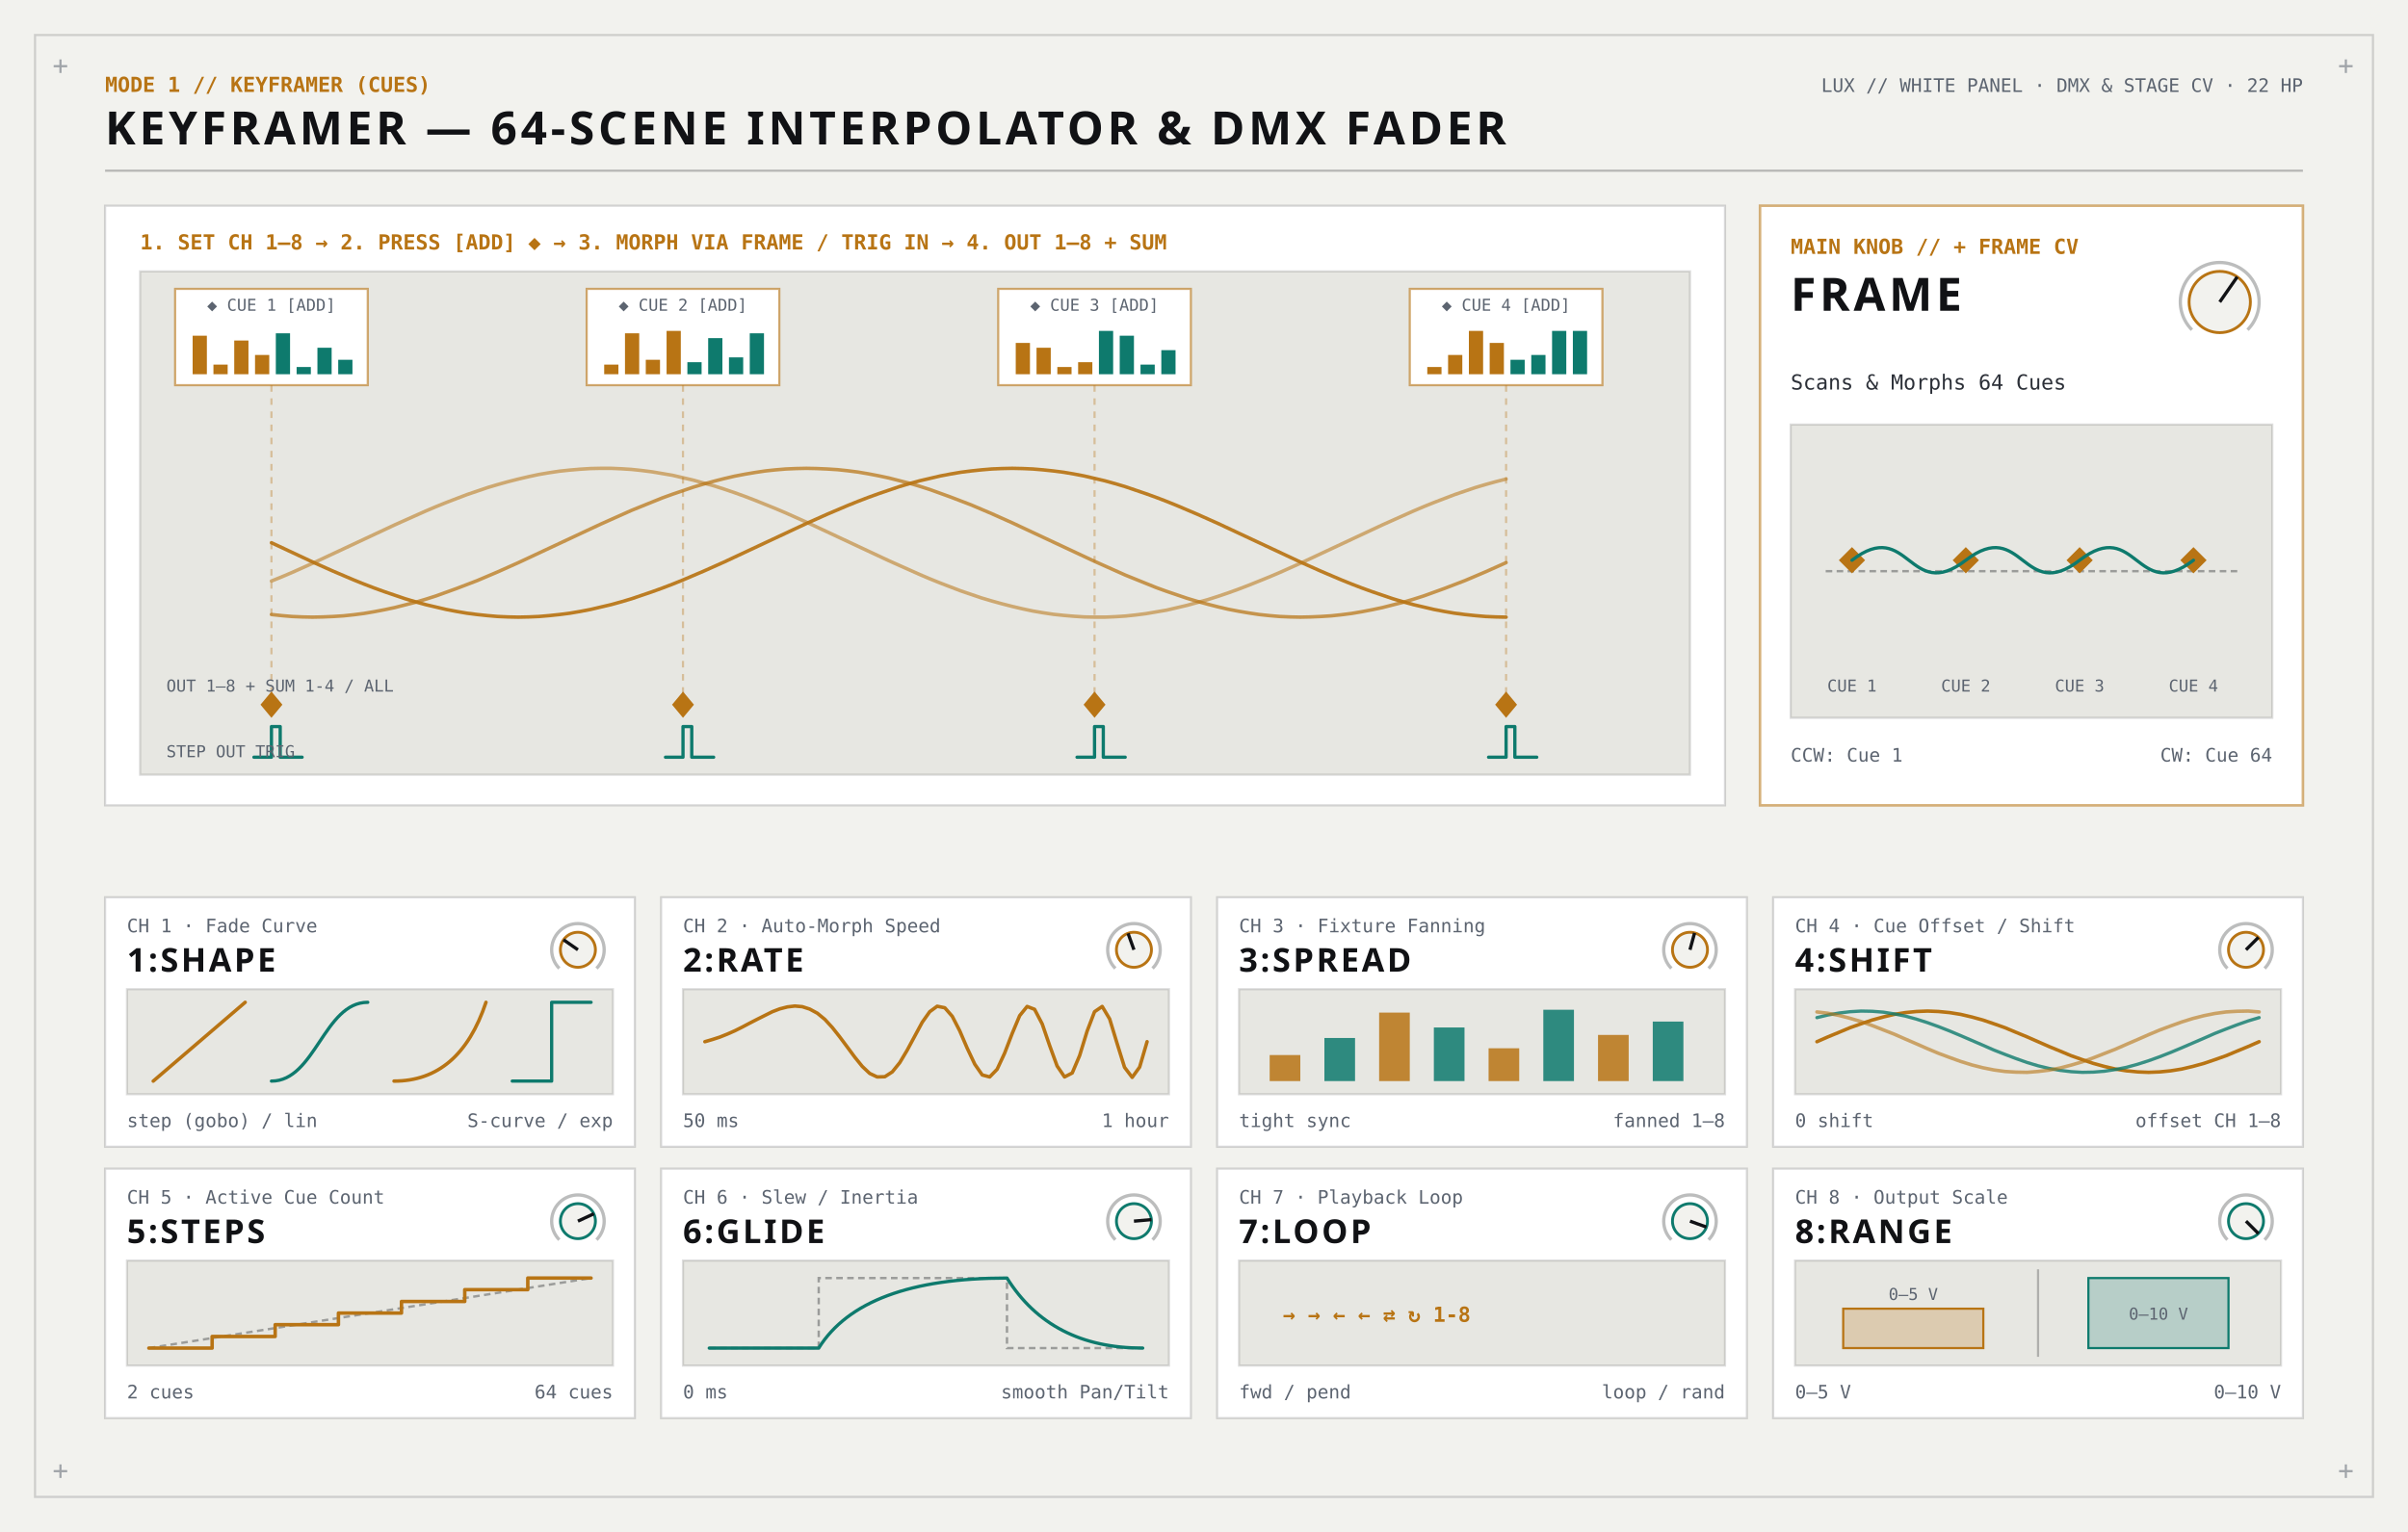
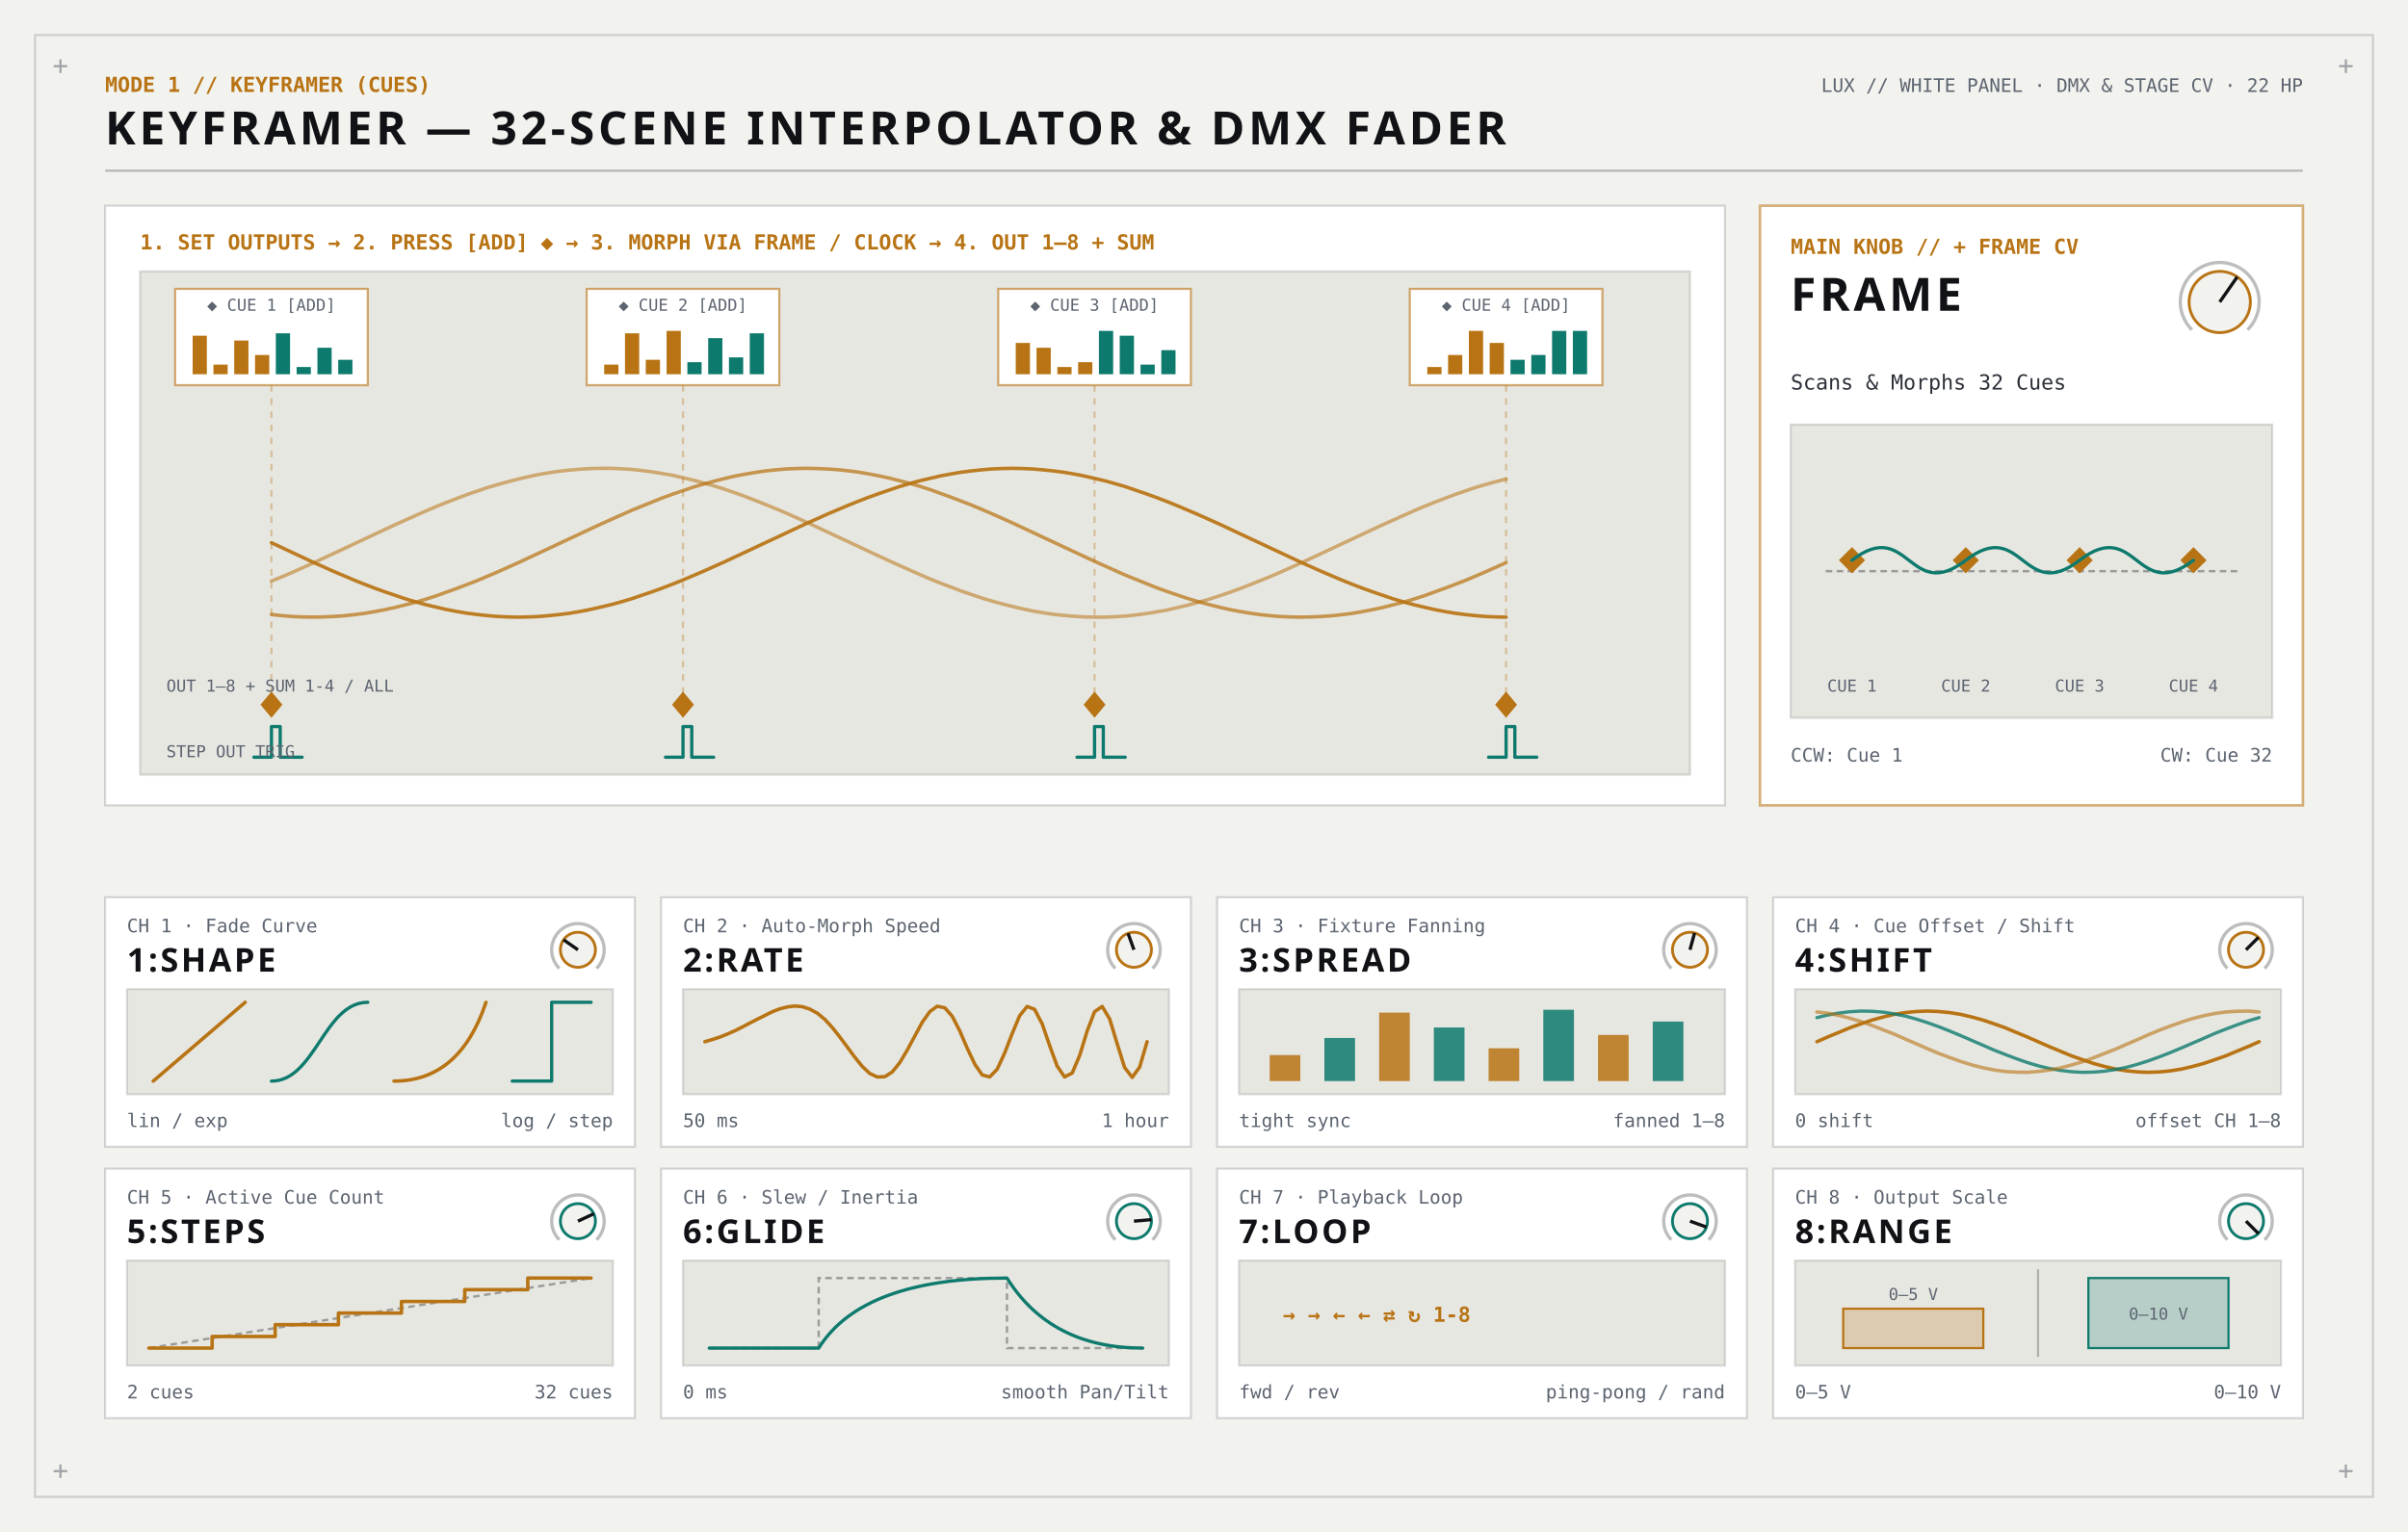
<svg xmlns="http://www.w3.org/2000/svg" viewBox="0 0 1100 700" width="1100" height="700">
  <defs>
    <style>
      .bg { fill: #f2f2ee; }
      .card { fill: #ffffff; stroke: rgba(17, 18, 21, 0.16); stroke-width: 1; }
      .card-hi { fill: #ffffff; stroke: rgba(184, 116, 20, 0.55); stroke-width: 1.2; }
      .kcard { fill: #ffffff; stroke: rgba(17, 18, 21, 0.16); stroke-width: 1; }
      .plot { fill: #e7e7e2; stroke: rgba(17, 18, 21, 0.14); stroke-width: 1; }
      .title { font-family: 'Barlow Condensed', 'Bahnschrift', sans-serif; font-weight: 600; fill: #111215; letter-spacing: 0.08em; font-size: 21px; }
      .kname { font-family: 'Barlow Condensed', 'Bahnschrift', sans-serif; font-weight: 600; fill: #111215; letter-spacing: 0.08em; font-size: 15px; }
      .mono { font-family: 'JetBrains Mono', monospace; font-weight: 400; fill: #2c3038; font-size: 9.5px; }
      .mono-sm { font-family: 'JetBrains Mono', monospace; font-weight: 400; fill: #5c6470; font-size: 8.5px; }
      .mono-xs { font-family: 'JetBrains Mono', monospace; font-weight: 400; fill: #5c6470; font-size: 7.5px; }
      .mono-acc { font-family: 'JetBrains Mono', monospace; font-weight: 600; fill: #b87414; font-size: 9.5px; }
      .mono-cy { font-family: 'JetBrains Mono', monospace; font-weight: 600; fill: #0e7a6d; font-size: 9.5px; }
      .grid { stroke: rgba(17, 18, 21, 0.09); stroke-width: 1; }
      .axis { stroke: rgba(17, 18, 21, 0.26); stroke-width: 1; }
      .w-acc { fill: none; stroke: #b87414; stroke-width: 1.6; stroke-linecap: round; stroke-linejoin: round; }
      .w-cy { fill: none; stroke: #0e7a6d; stroke-width: 1.5; stroke-linecap: round; stroke-linejoin: round; }
      .w-dim { fill: none; stroke: rgba(17, 18, 21, 0.35); stroke-width: 1.1; stroke-dasharray: 3 2; }
      .reg { font-family: 'JetBrains Mono', monospace; fill: #5c6470; font-size: 12px; opacity: 0.55; }
    </style>
    <marker id="arr-a" viewBox="0 0 10 10" refX="8" refY="5" markerWidth="5" markerHeight="5" orient="auto-start-reverse">
      <path d="M 0 1 L 10 5 L 0 9 z" fill="#b87414" />
    </marker>
    <marker id="arr-c" viewBox="0 0 10 10" refX="8" refY="5" markerWidth="5" markerHeight="5" orient="auto-start-reverse">
      <path d="M 0 1 L 10 5 L 0 9 z" fill="#0e7a6d" />
    </marker>
  </defs>
  <rect class="bg" x="0" y="0" width="1100" height="700" />
  <rect x="16" y="16" width="1068" height="668" fill="none" stroke="rgba(17, 18, 21, 0.16)" stroke-width="1" />
  <text class="reg" x="24" y="34">+</text>
  <text class="reg" x="1068" y="34">+</text>
  <text class="reg" x="24" y="676">+</text>
  <text class="reg" x="1068" y="676">+</text>
  <text class="mono-acc" x="48" y="42">MODE 1 // KEYFRAMER (CUES)</text>
-   <text class="title" x="48" y="66">KEYFRAMER — 64-SCENE INTERPOLATOR &amp; DMX FADER</text>
+   <text class="title" x="48" y="66">KEYFRAMER — 32-SCENE INTERPOLATOR &amp; DMX FADER</text>
  <text class="mono-sm" x="1052" y="42" text-anchor="end">LUX // WHITE PANEL · DMX &amp; STAGE CV · 22 HP</text>
  <line x1="48" y1="78" x2="1052" y2="78" stroke="rgba(17, 18, 21, 0.26)" stroke-width="1" />
  <rect class="card" x="48" y="94" width="740" height="274" />
-   <text class="mono-acc" x="64" y="114">1. SET CH 1–8   →   2. PRESS [ADD] ◆   →   3. MORPH VIA FRAME / TRIG IN   →   4. OUT 1–8 + SUM</text>
+   <text class="mono-acc" x="64" y="114">1. SET OUTPUTS   →   2. PRESS [ADD] ◆   →   3. MORPH VIA FRAME / CLOCK   →   4. OUT 1–8 + SUM</text>
  <rect class="plot" x="64" y="124" width="708" height="230" />
  <rect x="80" y="132" width="88" height="44" fill="#ffffff" stroke="#b87414" stroke-opacity="0.6" />
  <text class="mono-xs" x="124" y="142" text-anchor="middle" fill="#b87414">◆ CUE 1 [ADD]</text>
  <rect x="88.0" y="153.4" width="6.5" height="17.6" fill="#b87414" />
  <rect x="97.5" y="166.6" width="6.5" height="4.4" fill="#b87414" />
  <rect x="107.0" y="155.6" width="6.5" height="15.4" fill="#b87414" />
  <rect x="116.5" y="162.2" width="6.5" height="8.8" fill="#b87414" />
  <rect x="126.0" y="152.3" width="6.5" height="18.7" fill="#0e7a6d" />
  <rect x="135.5" y="167.7" width="6.5" height="3.3" fill="#0e7a6d" />
  <rect x="145.0" y="158.9" width="6.5" height="12.1" fill="#0e7a6d" />
  <rect x="154.5" y="164.4" width="6.5" height="6.6" fill="#0e7a6d" />
  <line x1="124" y1="176" x2="124" y2="322" stroke="#b87414" stroke-opacity="0.35" stroke-dasharray="3 3" />
  <polygon points="124,316 129,322 124,328 119,322" fill="#b87414" />
  <polyline class="w-cy" points="116,346 124,346 124,332 128,332 128,346 138,346" />
  <rect x="268" y="132" width="88" height="44" fill="#ffffff" stroke="#b87414" stroke-opacity="0.6" />
  <text class="mono-xs" x="312" y="142" text-anchor="middle" fill="#b87414">◆ CUE 2 [ADD]</text>
  <rect x="276.0" y="166.6" width="6.5" height="4.4" fill="#b87414" />
  <rect x="285.5" y="152.3" width="6.5" height="18.7" fill="#b87414" />
  <rect x="295.0" y="164.4" width="6.5" height="6.6" fill="#b87414" />
  <rect x="304.5" y="151.2" width="6.5" height="19.8" fill="#b87414" />
  <rect x="314.0" y="165.5" width="6.5" height="5.5" fill="#0e7a6d" />
  <rect x="323.5" y="154.5" width="6.5" height="16.5" fill="#0e7a6d" />
  <rect x="333.0" y="163.3" width="6.5" height="7.7" fill="#0e7a6d" />
  <rect x="342.5" y="152.3" width="6.5" height="18.7" fill="#0e7a6d" />
  <line x1="312" y1="176" x2="312" y2="322" stroke="#b87414" stroke-opacity="0.35" stroke-dasharray="3 3" />
  <polygon points="312,316 317,322 312,328 307,322" fill="#b87414" />
  <polyline class="w-cy" points="304,346 312,346 312,332 316,332 316,346 326,346" />
  <rect x="456" y="132" width="88" height="44" fill="#ffffff" stroke="#b87414" stroke-opacity="0.6" />
  <text class="mono-xs" x="500" y="142" text-anchor="middle" fill="#b87414">◆ CUE 3 [ADD]</text>
  <rect x="464.0" y="156.7" width="6.5" height="14.3" fill="#b87414" />
  <rect x="473.5" y="158.9" width="6.5" height="12.1" fill="#b87414" />
  <rect x="483.0" y="167.7" width="6.5" height="3.3" fill="#b87414" />
  <rect x="492.5" y="165.5" width="6.5" height="5.5" fill="#b87414" />
  <rect x="502.0" y="151.2" width="6.5" height="19.8" fill="#0e7a6d" />
  <rect x="511.5" y="153.4" width="6.5" height="17.6" fill="#0e7a6d" />
  <rect x="521.0" y="166.6" width="6.5" height="4.4" fill="#0e7a6d" />
  <rect x="530.5" y="160.0" width="6.5" height="11.0" fill="#0e7a6d" />
  <line x1="500" y1="176" x2="500" y2="322" stroke="#b87414" stroke-opacity="0.35" stroke-dasharray="3 3" />
  <polygon points="500,316 505,322 500,328 495,322" fill="#b87414" />
  <polyline class="w-cy" points="492,346 500,346 500,332 504,332 504,346 514,346" />
  <rect x="644" y="132" width="88" height="44" fill="#ffffff" stroke="#b87414" stroke-opacity="0.6" />
  <text class="mono-xs" x="688" y="142" text-anchor="middle" fill="#b87414">◆ CUE 4 [ADD]</text>
  <rect x="652.0" y="167.7" width="6.5" height="3.3" fill="#b87414" />
  <rect x="661.5" y="162.2" width="6.5" height="8.8" fill="#b87414" />
  <rect x="671.0" y="151.2" width="6.5" height="19.8" fill="#b87414" />
  <rect x="680.5" y="156.7" width="6.5" height="14.3" fill="#b87414" />
  <rect x="690.0" y="164.4" width="6.5" height="6.6" fill="#0e7a6d" />
  <rect x="699.5" y="162.2" width="6.5" height="8.8" fill="#0e7a6d" />
  <rect x="709.0" y="151.2" width="6.5" height="19.8" fill="#0e7a6d" />
  <rect x="718.5" y="151.2" width="6.5" height="19.8" fill="#0e7a6d" />
  <line x1="688" y1="176" x2="688" y2="322" stroke="#b87414" stroke-opacity="0.35" stroke-dasharray="3 3" />
  <polygon points="688,316 693,322 688,328 683,322" fill="#b87414" />
  <polyline class="w-cy" points="680,346 688,346 688,332 692,332 692,346 702,346" />
  <polyline class="w-acc" opacity="0.92" points="124.0,248.0 128.7,250.2 133.4,252.4 138.1,254.6 142.8,256.8 147.5,258.9 152.2,261.0 156.9,263.0 161.6,265.0 166.3,266.9 171.0,268.7 175.7,270.4 180.4,272.0 185.1,273.6 189.8,275.0 194.5,276.3 199.2,277.4 203.9,278.5 208.6,279.4 213.3,280.2 218.0,280.8 222.7,281.3 227.4,281.7 232.1,281.9 236.8,282.0 241.5,281.9 246.2,281.7 250.9,281.3 255.6,280.8 260.3,280.2 265.0,279.4 269.7,278.5 274.4,277.4 279.1,276.3 283.8,275.0 288.5,273.6 293.2,272.0 297.9,270.4 302.6,268.7 307.3,266.9 312.0,265.0 316.7,263.0 321.4,261.0 326.1,258.9 330.8,256.8 335.5,254.6 340.2,252.4 344.9,250.2 349.6,248.0 354.3,245.8 359.0,243.6 363.7,241.4 368.4,239.2 373.1,237.1 377.8,235.0 382.5,233.0 387.2,231.0 391.9,229.1 396.6,227.3 401.3,225.6 406.0,224.0 410.7,222.4 415.4,221.0 420.1,219.7 424.8,218.6 429.5,217.5 434.2,216.6 438.9,215.8 443.6,215.2 448.3,214.7 453.0,214.3 457.7,214.1 462.4,214.0 467.1,214.1 471.8,214.3 476.5,214.7 481.2,215.2 485.9,215.8 490.6,216.6 495.3,217.5 500.0,218.6 504.7,219.7 509.4,221.0 514.1,222.4 518.8,224.0 523.5,225.6 528.2,227.3 532.9,229.1 537.6,231.0 542.3,233.0 547.0,235.0 551.7,237.1 556.4,239.2 561.1,241.4 565.8,243.6 570.5,245.8 575.2,248.0 579.9,250.2 584.6,252.4 589.3,254.6 594.0,256.8 598.7,258.9 603.4,261.0 608.1,263.0 612.8,265.0 617.5,266.9 622.2,268.7 626.9,270.4 631.6,272.0 636.3,273.6 641.0,275.0 645.7,276.3 650.4,277.4 655.1,278.5 659.8,279.4 664.5,280.2 669.2,280.8 673.9,281.3 678.6,281.7 683.3,281.9 688.0,282.0" />
  <polyline class="w-acc" opacity="0.72" points="124.0,280.8 128.7,281.3 133.4,281.7 138.1,281.9 142.8,282.0 147.5,281.9 152.2,281.7 156.9,281.4 161.6,280.9 166.3,280.3 171.0,279.5 175.7,278.6 180.4,277.6 185.1,276.4 189.8,275.2 194.5,273.8 199.2,272.3 203.9,270.6 208.6,268.9 213.3,267.1 218.0,265.3 222.7,263.3 227.4,261.3 232.1,259.2 236.8,257.1 241.5,254.9 246.2,252.7 250.9,250.5 255.6,248.3 260.3,246.1 265.0,243.9 269.7,241.7 274.4,239.5 279.1,237.4 283.8,235.3 288.5,233.2 293.2,231.3 297.9,229.4 302.6,227.5 307.3,225.8 312.0,224.2 316.7,222.6 321.4,221.2 326.1,219.9 330.8,218.7 335.5,217.6 340.2,216.7 344.9,215.9 349.6,215.2 354.3,214.7 359.0,214.3 363.7,214.1 368.4,214.0 373.1,214.1 377.8,214.3 382.5,214.6 387.2,215.1 391.9,215.7 396.6,216.5 401.3,217.4 406.0,218.4 410.7,219.6 415.4,220.8 420.1,222.2 424.8,223.7 429.5,225.4 434.2,227.1 438.9,228.9 443.6,230.7 448.3,232.7 453.0,234.7 457.7,236.8 462.4,238.9 467.1,241.1 471.8,243.3 476.5,245.5 481.2,247.7 485.9,249.9 490.6,252.1 495.3,254.3 500.0,256.5 504.7,258.6 509.4,260.7 514.1,262.8 518.8,264.7 523.5,266.6 528.2,268.5 532.9,270.2 537.6,271.8 542.3,273.4 547.0,274.8 551.7,276.1 556.4,277.3 561.1,278.4 565.8,279.3 570.5,280.1 575.2,280.8 579.9,281.3 584.6,281.7 589.3,281.9 594.0,282.0 598.7,281.9 603.4,281.7 608.1,281.4 612.8,280.9 617.5,280.3 622.2,279.5 626.9,278.6 631.6,277.6 636.3,276.4 641.0,275.2 645.7,273.8 650.4,272.3 655.1,270.6 659.8,268.9 664.5,267.1 669.2,265.3 673.9,263.3 678.6,261.3 683.3,259.2 688.0,257.1" />
  <polyline class="w-acc" opacity="0.55" points="124.0,265.5 128.7,263.6 133.4,261.6 138.1,259.5 142.8,257.4 147.5,255.2 152.2,253.0 156.9,250.8 161.6,248.6 166.3,246.4 171.0,244.2 175.7,242.0 180.4,239.8 185.1,237.7 189.8,235.6 194.5,233.5 199.2,231.5 203.9,229.6 208.6,227.8 213.3,226.0 218.0,224.4 222.7,222.8 227.4,221.4 232.1,220.1 236.8,218.9 241.5,217.8 246.2,216.8 250.9,216.0 255.6,215.3 260.3,214.8 265.0,214.4 269.7,214.1 274.4,214.0 279.1,214.0 283.8,214.2 288.5,214.5 293.2,215.0 297.9,215.6 302.6,216.4 307.3,217.2 312.0,218.3 316.7,219.4 321.4,220.7 326.1,222.0 330.8,223.5 335.5,225.1 340.2,226.8 344.9,228.6 349.6,230.5 354.3,232.4 359.0,234.4 363.7,236.5 368.4,238.6 373.1,240.8 377.8,243.0 382.5,245.2 387.2,247.4 391.9,249.6 396.6,251.8 401.3,254.0 406.0,256.2 410.7,258.3 415.4,260.4 420.1,262.5 424.8,264.5 429.5,266.4 434.2,268.2 438.9,270.0 443.6,271.6 448.3,273.2 453.0,274.6 457.7,275.9 462.4,277.1 467.1,278.2 471.8,279.2 476.5,280.0 481.2,280.7 485.9,281.2 490.6,281.6 495.3,281.9 500.0,282.0 504.7,282.0 509.4,281.8 514.1,281.5 518.8,281.0 523.5,280.4 528.2,279.6 532.9,278.8 537.6,277.7 542.3,276.6 547.0,275.3 551.7,274.0 556.4,272.5 561.1,270.9 565.8,269.2 570.5,267.4 575.2,265.5 579.9,263.6 584.6,261.6 589.3,259.5 594.0,257.4 598.7,255.2 603.4,253.0 608.1,250.8 612.8,248.6 617.5,246.4 622.2,244.2 626.9,242.0 631.6,239.8 636.3,237.7 641.0,235.6 645.7,233.5 650.4,231.5 655.1,229.6 659.8,227.8 664.5,226.0 669.2,224.4 673.9,222.8 678.6,221.4 683.3,220.1 688.0,218.9" />
  <text class="mono-xs" x="76" y="316">OUT 1–8 + SUM 1-4 / ALL</text>
  <text class="mono-xs" x="76" y="346" fill="#0e7a6d">STEP OUT TRIG</text>
  <rect class="card-hi" x="804" y="94" width="248" height="274" />
  <text class="mono-acc" x="818" y="116">MAIN KNOB // + FRAME CV</text>
  <text class="title" x="818" y="142">FRAME</text>
  <path d="M 1001.3 150.7 A 18 18 0 1 1 1026.7 150.7" fill="none" stroke="rgba(17, 18, 21, 0.28)" stroke-width="1.5" />
  <circle cx="1014" cy="138" r="14" fill="#f2f2ee" stroke="#b87414" stroke-width="1.3" />
  <line x1="1014" y1="138" x2="1022.0" y2="126.5" stroke="#111215" stroke-width="1.5" />
-   <text class="mono" x="818" y="178">Scans &amp; Morphs 64 Cues</text>
+   <text class="mono" x="818" y="178">Scans &amp; Morphs 32 Cues</text>
  <rect class="plot" x="818" y="194" width="220" height="134" />
  <line class="w-dim" x1="834" y1="261" x2="1022" y2="261" />
  <polygon points="846,250 852,256 846,262 840,256" fill="#b87414" />
  <text class="mono-xs" x="846" y="316" text-anchor="middle">CUE 1</text>
  <polygon points="898,250 904,256 898,262 892,256" fill="#b87414" />
  <text class="mono-xs" x="898" y="316" text-anchor="middle">CUE 2</text>
  <polygon points="950,250 956,256 950,262 944,256" fill="#b87414" />
  <text class="mono-xs" x="950" y="316" text-anchor="middle">CUE 3</text>
  <polygon points="1002,250 1008,256 1002,262 996,256" fill="#b87414" />
  <text class="mono-xs" x="1002" y="316" text-anchor="middle">CUE 4</text>
  <path class="w-cy" d="M 846 256 C 872 236, 872 276, 898 256 C 924 236, 924 276, 950 256 C 976 236, 976 276, 1002 256" />
  <text class="mono-sm" x="818" y="348">CCW: Cue 1</text>
-   <text class="mono-sm" x="1038" y="348" text-anchor="end">CW: Cue 64</text>
+   <text class="mono-sm" x="1038" y="348" text-anchor="end">CW: Cue 32</text>
  <rect class="kcard" x="48" y="410" width="242" height="114" />
  <text class="mono-sm" x="58" y="426">CH 1 · Fade Curve</text>
  <text class="kname" x="58" y="444">1:SHAPE</text>
  <path d="M 255.5 442.5 A 12 12 0 1 1 272.5 442.5" fill="none" stroke="rgba(17, 18, 21, 0.28)" stroke-width="1.5" />
  <circle cx="264" cy="434" r="8" fill="#f2f2ee" stroke="#b87414" stroke-width="1.3" />
  <line x1="264" y1="434" x2="257.4" y2="429.4" stroke="#111215" stroke-width="1.5" />
  <rect class="plot" x="58" y="452" width="222" height="48" />
  <line class="w-acc" x1="70" y1="494" x2="112" y2="458" />
  <path class="w-cy" d="M 124 494 C 144 494, 148 458, 168 458" />
  <path class="w-acc" d="M 180 494 Q 210 494 222 458" />
  <polyline class="w-cy" points="234,494 252,494 252,458 270,458" />
-   <text class="mono-sm" x="58" y="515">step (gobo) / lin</text>
-   <text class="mono-sm" x="280" y="515" text-anchor="end">S-curve / exp</text>
+   <text class="mono-sm" x="58" y="515">lin / exp</text>
+   <text class="mono-sm" x="280" y="515" text-anchor="end">log / step</text>
  <rect class="kcard" x="302" y="410" width="242" height="114" />
  <text class="mono-sm" x="312" y="426">CH 2 · Auto-Morph Speed</text>
  <text class="kname" x="312" y="444">2:RATE</text>
  <path d="M 509.5 442.5 A 12 12 0 1 1 526.5 442.5" fill="none" stroke="rgba(17, 18, 21, 0.28)" stroke-width="1.5" />
  <circle cx="518" cy="434" r="8" fill="#f2f2ee" stroke="#b87414" stroke-width="1.3" />
  <line x1="518" y1="434" x2="515.3" y2="426.5" stroke="#111215" stroke-width="1.5" />
  <rect class="plot" x="312" y="452" width="222" height="48" />
  <polyline class="w-acc" points="322.0,476.0 325.4,475.0 328.8,473.9 332.3,472.5 335.7,471.0 339.1,469.3 342.5,467.5 346.0,465.7 349.4,464.0 352.8,462.3 356.2,461.0 359.7,460.1 363.1,459.7 366.5,460.0 369.9,461.1 373.4,463.0 376.8,465.8 380.2,469.5 383.6,473.8 387.1,478.5 390.5,483.1 393.9,487.3 397.3,490.5 400.7,492.1 404.2,492.0 407.6,489.8 411.0,485.6 414.4,479.9 417.9,473.4 421.3,467.1 424.7,462.3 428.1,459.8 431.6,460.5 435.0,464.4 438.4,471.0 441.8,478.9 445.3,486.3 448.7,491.2 452.1,492.1 455.5,488.6 458.9,481.3 462.4,472.2 465.8,464.1 469.2,459.9 472.6,461.2 476.1,467.9 479.5,477.8 482.9,487.1 486.3,492.1 489.8,490.3 493.2,482.3 496.6,471.2 500.0,462.3 503.5,459.9 506.9,465.6 510.3,476.8 513.7,487.7 517.2,492.3 520.6,487.6 524.0,476.0" />
  <text class="mono-sm" x="312" y="515">50 ms</text>
  <text class="mono-sm" x="534" y="515" text-anchor="end">1 hour</text>
  <rect class="kcard" x="556" y="410" width="242" height="114" />
  <text class="mono-sm" x="566" y="426">CH 3 · Fixture Fanning</text>
  <text class="kname" x="566" y="444">3:SPREAD</text>
  <path d="M 763.5 442.5 A 12 12 0 1 1 780.5 442.5" fill="none" stroke="rgba(17, 18, 21, 0.28)" stroke-width="1.5" />
  <circle cx="772" cy="434" r="8" fill="#f2f2ee" stroke="#b87414" stroke-width="1.3" />
  <line x1="772" y1="434" x2="774.1" y2="426.3" stroke="#111215" stroke-width="1.5" />
  <rect class="plot" x="566" y="452" width="222" height="48" />
  <rect x="580" y="482.1" width="14" height="11.9" fill="#b87414" opacity="0.85" />
  <rect x="605" y="474.3" width="14" height="19.7" fill="#0e7a6d" opacity="0.85" />
  <rect x="630" y="462.7" width="14" height="31.3" fill="#b87414" opacity="0.85" />
  <rect x="655" y="469.5" width="14" height="24.5" fill="#0e7a6d" opacity="0.85" />
  <rect x="680" y="479.0" width="14" height="15.0" fill="#b87414" opacity="0.85" />
  <rect x="705" y="461.4" width="14" height="32.6" fill="#0e7a6d" opacity="0.85" />
  <rect x="730" y="472.9" width="14" height="21.1" fill="#b87414" opacity="0.85" />
  <rect x="755" y="466.8" width="14" height="27.2" fill="#0e7a6d" opacity="0.85" />
  <text class="mono-sm" x="566" y="515">tight sync</text>
  <text class="mono-sm" x="788" y="515" text-anchor="end">fanned 1–8</text>
  <rect class="kcard" x="810" y="410" width="242" height="114" />
  <text class="mono-sm" x="820" y="426">CH 4 · Cue Offset / Shift</text>
  <text class="kname" x="820" y="444">4:SHIFT</text>
  <path d="M 1017.5 442.5 A 12 12 0 1 1 1034.5 442.5" fill="none" stroke="rgba(17, 18, 21, 0.28)" stroke-width="1.5" />
  <circle cx="1026" cy="434" r="8" fill="#f2f2ee" stroke="#b87414" stroke-width="1.3" />
  <line x1="1026" y1="434" x2="1031.7" y2="428.3" stroke="#111215" stroke-width="1.5" />
  <rect class="plot" x="820" y="452" width="222" height="48" />
  <polyline class="w-acc" opacity="1.00" points="830.0,476.0 835.0,473.8 840.1,471.7 845.1,469.6 850.2,467.8 855.2,466.1 860.3,464.7 865.4,463.5 870.4,462.7 875.5,462.2 880.5,462.0 885.5,462.2 890.6,462.7 895.6,463.5 900.7,464.7 905.8,466.1 910.8,467.8 915.9,469.6 920.9,471.7 926.0,473.8 931.0,476.0 936.0,478.2 941.1,480.3 946.1,482.4 951.2,484.2 956.2,485.9 961.3,487.3 966.4,488.5 971.4,489.3 976.5,489.8 981.5,490.0 986.5,489.8 991.6,489.3 996.6,488.5 1001.7,487.3 1006.8,485.9 1011.8,484.2 1016.9,482.4 1021.9,480.3 1027.0,478.2 1032.0,476.0" />
  <polyline class="w-cy" opacity="0.80" points="830.0,465.0 835.0,463.8 840.1,462.9 845.1,462.3 850.2,462.0 855.2,462.1 860.3,462.5 865.4,463.3 870.4,464.3 875.5,465.7 880.5,467.3 885.5,469.1 890.6,471.1 895.6,473.2 900.7,475.4 905.8,477.6 910.8,479.8 915.9,481.8 920.9,483.7 926.0,485.5 931.0,487.0 936.0,488.2 941.1,489.1 946.1,489.7 951.2,490.0 956.2,489.9 961.3,489.5 966.4,488.7 971.4,487.7 976.5,486.3 981.5,484.7 986.5,482.9 991.6,480.9 996.6,478.8 1001.7,476.6 1006.8,474.4 1011.8,472.2 1016.9,470.2 1021.9,468.3 1027.0,466.5 1032.0,465.0" />
  <polyline class="w-acc" opacity="0.60" points="830.0,462.4 835.0,463.0 840.1,464.0 845.1,465.3 850.2,466.8 855.2,468.6 860.3,470.6 865.4,472.6 870.4,474.8 875.5,477.0 880.5,479.2 885.5,481.3 890.6,483.2 895.6,485.0 900.7,486.6 905.8,487.9 910.8,488.9 915.9,489.6 920.9,489.9 926.0,490.0 931.0,489.6 936.0,489.0 941.1,488.0 946.1,486.7 951.2,485.2 956.2,483.4 961.3,481.4 966.4,479.4 971.4,477.2 976.5,475.0 981.5,472.8 986.5,470.7 991.6,468.8 996.6,467.0 1001.7,465.4 1006.8,464.1 1011.8,463.1 1016.9,462.4 1021.9,462.1 1027.0,462.0 1032.0,462.4" />
  <text class="mono-sm" x="820" y="515">0 shift</text>
  <text class="mono-sm" x="1042" y="515" text-anchor="end">offset CH 1–8</text>
  <rect class="kcard" x="48" y="534" width="242" height="114" />
  <text class="mono-sm" x="58" y="550">CH 5 · Active Cue Count</text>
  <text class="kname" x="58" y="568">5:STEPS</text>
  <path d="M 255.5 566.5 A 12 12 0 1 1 272.5 566.5" fill="none" stroke="rgba(17, 18, 21, 0.28)" stroke-width="1.5" />
  <circle cx="264" cy="558" r="8" fill="#f2f2ee" stroke="#0e7a6d" stroke-width="1.3" />
  <line x1="264" y1="558" x2="271.3" y2="554.6" stroke="#111215" stroke-width="1.5" />
  <rect class="plot" x="58" y="576" width="222" height="48" />
  <line class="w-dim" x1="68" y1="616" x2="270" y2="584" />
  <polyline class="w-acc" points="68.0,616.0 96.9,616.0 96.9,610.7 125.7,610.7 125.7,605.3 154.6,605.3 154.6,600.0 183.4,600.0 183.4,594.7 212.3,594.7 212.3,589.3 241.1,589.3 241.1,584.0 270.0,584.0" />
  <text class="mono-sm" x="58" y="639">2 cues</text>
-   <text class="mono-sm" x="280" y="639" text-anchor="end">64 cues</text>
+   <text class="mono-sm" x="280" y="639" text-anchor="end">32 cues</text>
  <rect class="kcard" x="302" y="534" width="242" height="114" />
  <text class="mono-sm" x="312" y="550">CH 6 · Slew / Inertia</text>
  <text class="kname" x="312" y="568">6:GLIDE</text>
  <path d="M 509.5 566.5 A 12 12 0 1 1 526.5 566.5" fill="none" stroke="rgba(17, 18, 21, 0.28)" stroke-width="1.5" />
  <circle cx="518" cy="558" r="8" fill="#f2f2ee" stroke="#0e7a6d" stroke-width="1.3" />
  <line x1="518" y1="558" x2="526.0" y2="557.3" stroke="#111215" stroke-width="1.5" />
  <rect class="plot" x="312" y="576" width="222" height="48" />
  <polyline class="w-dim" points="324,616 374,616 374,584 460,584 460,616 522,616" />
  <path class="w-cy" d="M 324 616 L 374 616 Q 394 584 460 584 Q 480 616 522 616" />
  <text class="mono-sm" x="312" y="639">0 ms</text>
  <text class="mono-sm" x="534" y="639" text-anchor="end">smooth Pan/Tilt</text>
  <rect class="kcard" x="556" y="534" width="242" height="114" />
  <text class="mono-sm" x="566" y="550">CH 7 · Playback Loop</text>
  <text class="kname" x="566" y="568">7:LOOP</text>
  <path d="M 763.5 566.5 A 12 12 0 1 1 780.5 566.5" fill="none" stroke="rgba(17, 18, 21, 0.28)" stroke-width="1.5" />
  <circle cx="772" cy="558" r="8" fill="#f2f2ee" stroke="#0e7a6d" stroke-width="1.3" />
  <line x1="772" y1="558" x2="779.5" y2="560.7" stroke="#111215" stroke-width="1.5" />
  <rect class="plot" x="566" y="576" width="222" height="48" />
  <text class="mono-acc" x="586" y="604">→ →    ← ←    ⇄    ↻ 1-8</text>
-   <text class="mono-sm" x="566" y="639">fwd / pend</text>
-   <text class="mono-sm" x="788" y="639" text-anchor="end">loop / rand</text>
+   <text class="mono-sm" x="566" y="639">fwd / rev</text>
+   <text class="mono-sm" x="788" y="639" text-anchor="end">ping-pong / rand</text>
  <rect class="kcard" x="810" y="534" width="242" height="114" />
  <text class="mono-sm" x="820" y="550">CH 8 · Output Scale</text>
  <text class="kname" x="820" y="568">8:RANGE</text>
  <path d="M 1017.5 566.5 A 12 12 0 1 1 1034.5 566.5" fill="none" stroke="rgba(17, 18, 21, 0.28)" stroke-width="1.5" />
  <circle cx="1026" cy="558" r="8" fill="#f2f2ee" stroke="#0e7a6d" stroke-width="1.3" />
  <line x1="1026" y1="558" x2="1031.7" y2="563.7" stroke="#111215" stroke-width="1.5" />
  <rect class="plot" x="820" y="576" width="222" height="48" />
  <line class="axis" x1="931.0" y1="580" x2="931.0" y2="620" />
  <rect x="842" y="598" width="64" height="18" fill="rgba(184, 116, 20, 0.24)" stroke="#b87414" />
  <text class="mono-xs" x="874" y="594" text-anchor="middle">0–5 V</text>
  <rect x="954" y="584" width="64" height="32" fill="rgba(14, 122, 109, 0.22)" stroke="#0e7a6d" />
  <text class="mono-xs" x="986" y="603" text-anchor="middle">0–10 V</text>
  <text class="mono-sm" x="820" y="639">0–5 V</text>
  <text class="mono-sm" x="1042" y="639" text-anchor="end">0–10 V</text>
</svg>
